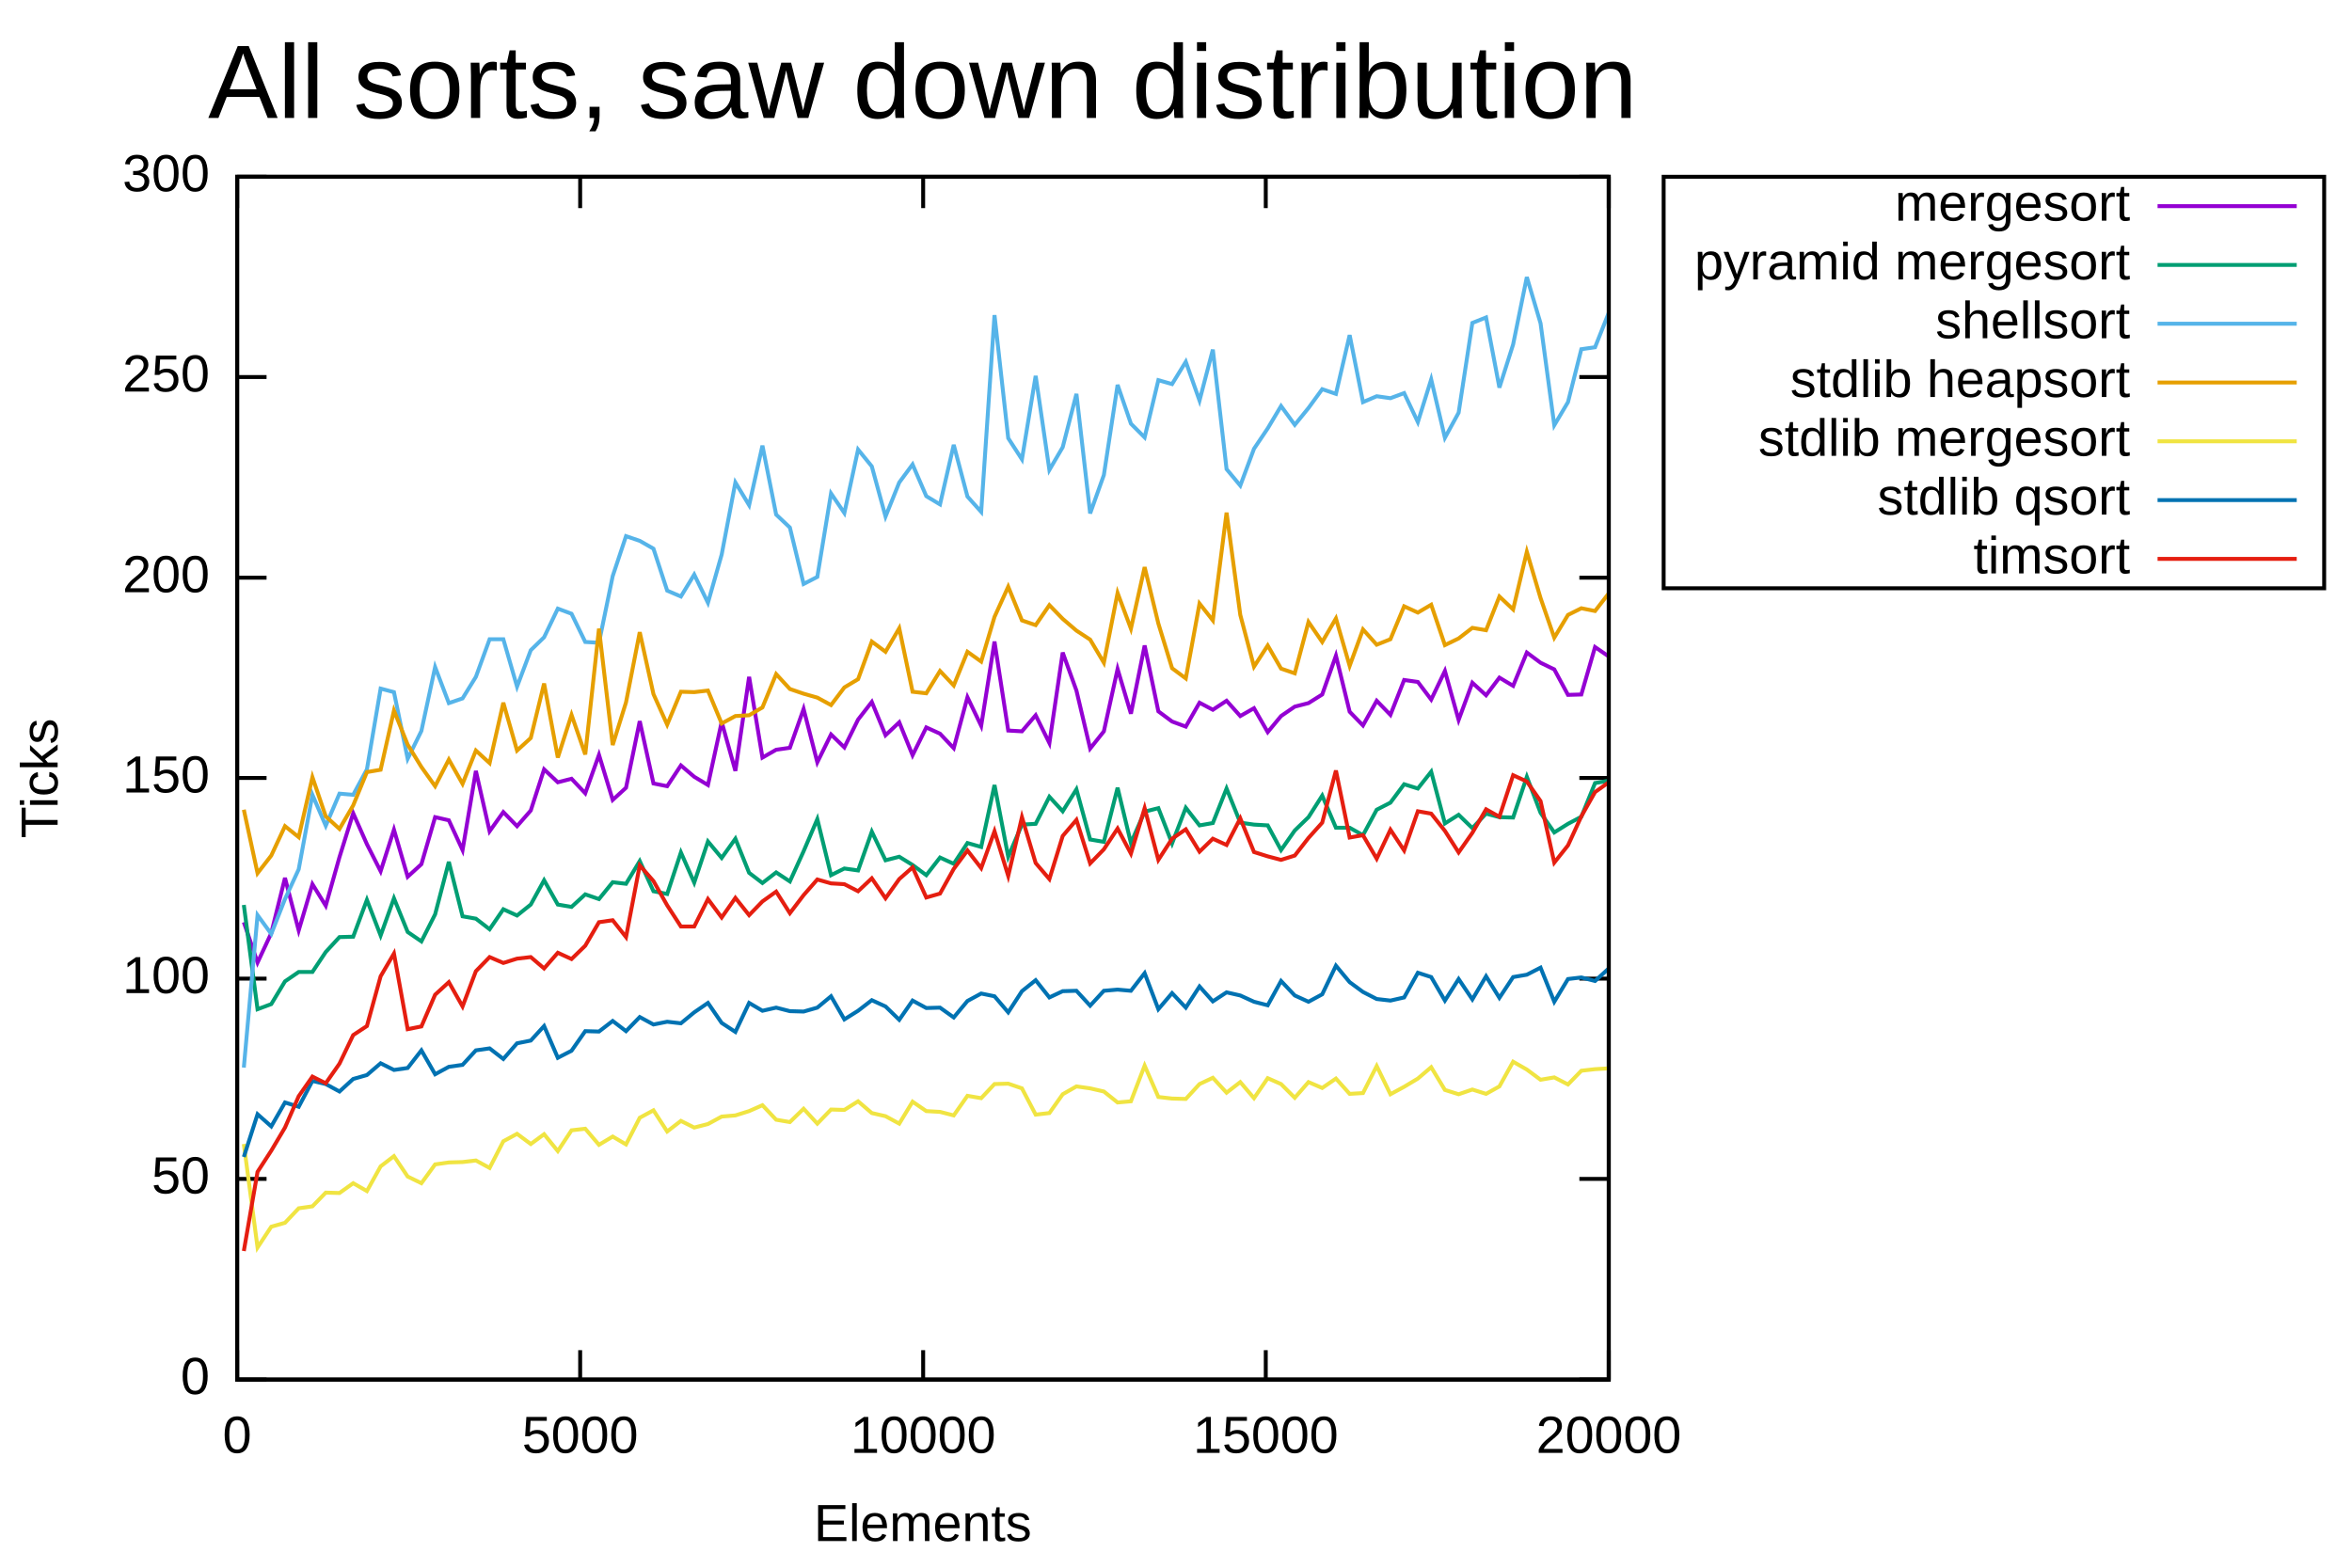
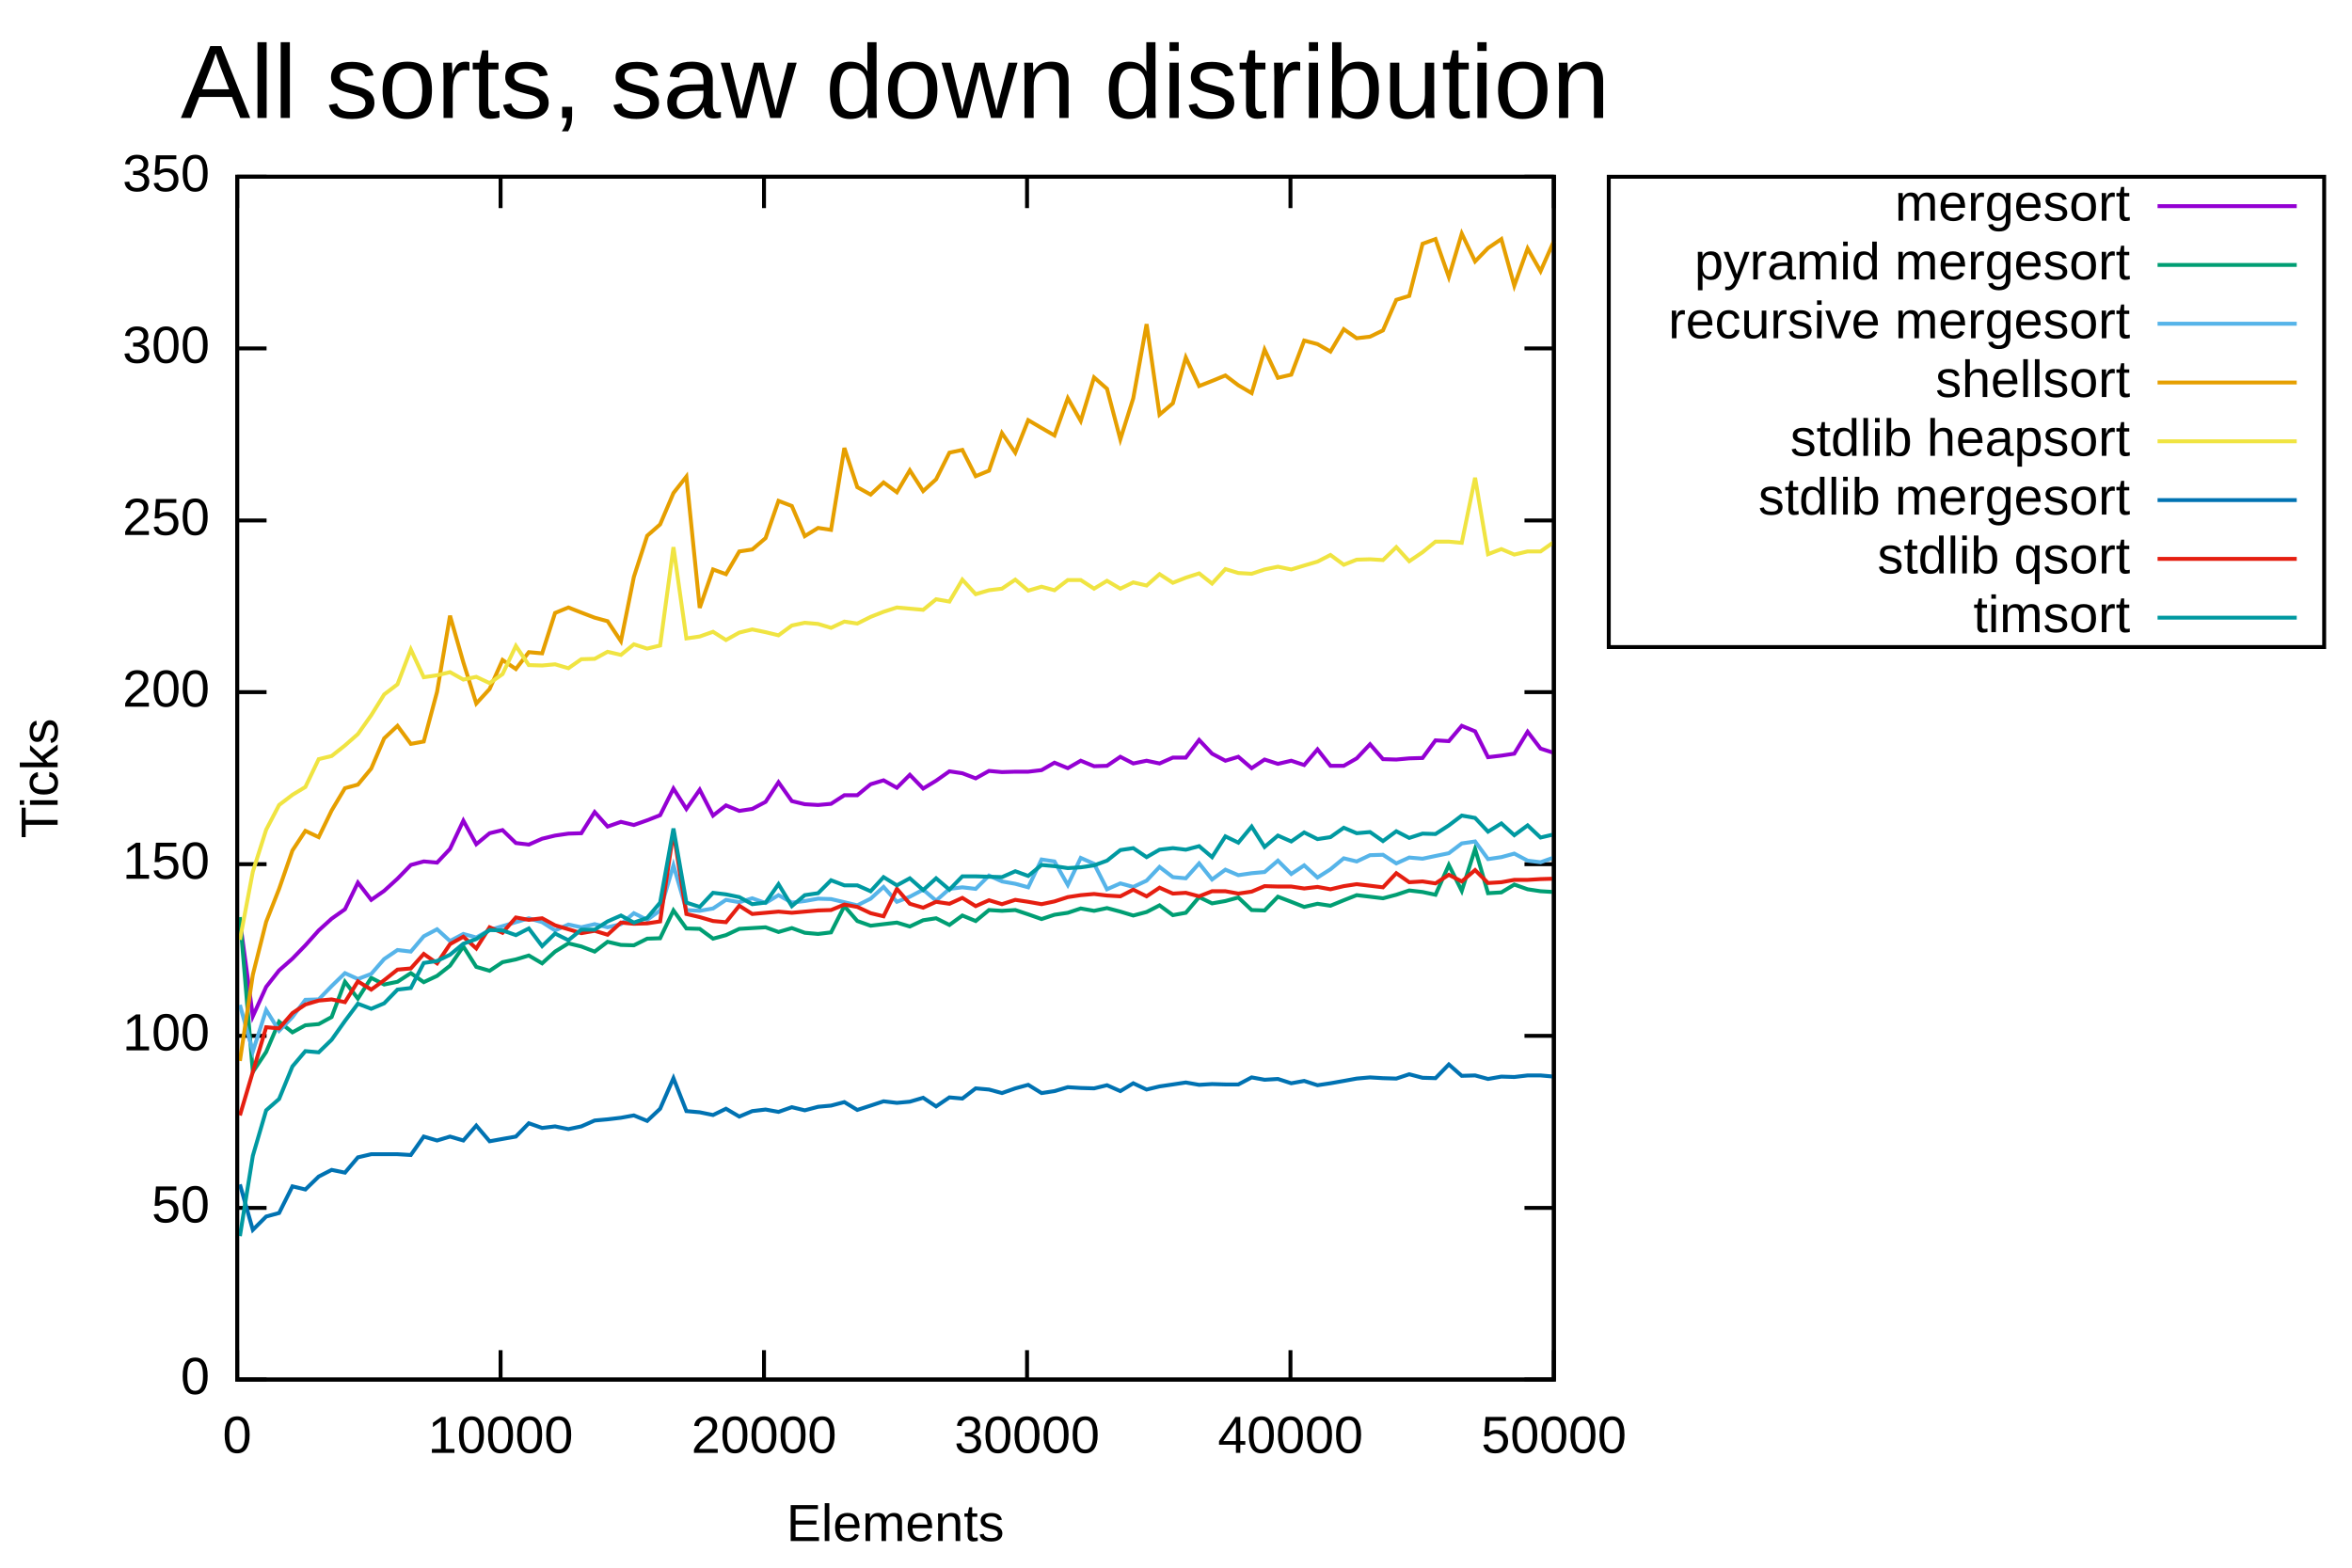
<svg xmlns="http://www.w3.org/2000/svg" xmlns:xlink="http://www.w3.org/1999/xlink" viewBox="0 0 600 400">
  <g id="gnuplot_canvas">
    <rect x="0" y="0" width="600" height="400" fill="none" />
    <defs>
      <circle id="gpDot" r="0.5" stroke-width="0.5" />
      <path id="gpPt0" stroke-width="0.267" stroke="currentColor" d="M-1,0 h2 M0,-1 v2" />
      <path id="gpPt1" stroke-width="0.267" stroke="currentColor" d="M-1,-1 L1,1 M1,-1 L-1,1" />
      <path id="gpPt2" stroke-width="0.267" stroke="currentColor" d="M-1,0 L1,0 M0,-1 L0,1 M-1,-1 L1,1 M-1,1 L1,-1" />
      <rect id="gpPt3" stroke-width="0.267" stroke="currentColor" x="-1" y="-1" width="2" height="2" />
      <rect id="gpPt4" stroke-width="0.267" stroke="currentColor" fill="currentColor" x="-1" y="-1" width="2" height="2" />
      <circle id="gpPt5" stroke-width="0.267" stroke="currentColor" cx="0" cy="0" r="1" />
      <use xlink:href="#gpPt5" id="gpPt6" fill="currentColor" stroke="none" />
      <path id="gpPt7" stroke-width="0.267" stroke="currentColor" d="M0,-1.33 L-1.33,0.67 L1.33,0.67 z" />
      <use xlink:href="#gpPt7" id="gpPt8" fill="currentColor" stroke="none" />
      <use xlink:href="#gpPt7" id="gpPt9" stroke="currentColor" transform="rotate(180)" />
      <use xlink:href="#gpPt9" id="gpPt10" fill="currentColor" stroke="none" />
      <use xlink:href="#gpPt3" id="gpPt11" stroke="currentColor" transform="rotate(45)" />
      <use xlink:href="#gpPt11" id="gpPt12" fill="currentColor" stroke="none" />
    </defs>
    <g style="fill:none; color:white; stroke:currentColor; stroke-width:1.00; stroke-linecap:butt; stroke-linejoin:miter">
</g>
    <g style="fill:none; color:black; stroke:currentColor; stroke-width:1.00; stroke-linecap:butt; stroke-linejoin:miter">
-       <path stroke="black" d="M60.5,352.0 L68.0,352.0 M410.4,352.0 L402.9,352.0  h0.01" />
+       <path stroke="black" d="M60.5,352.0 L68.0,352.0 M396.4,352.0 L388.9,352.0  h0.01" />
      <g transform="translate(53.5,355.7)" style="stroke:none; fill:black; font-family:arial; font-size:10.00pt; text-anchor:end">
        <text>
          <tspan> 0</tspan>
        </text>
      </g>
-       <path stroke="black" d="M60.5,300.8 L68.0,300.8 M410.4,300.8 L402.9,300.8  h0.01" />
-       <g transform="translate(53.5,304.5)" style="stroke:none; fill:black; font-family:arial; font-size:10.00pt; text-anchor:end">
+       <path stroke="black" d="M60.5,308.2 L68.0,308.2 M396.4,308.2 L388.9,308.2  h0.01" />
+       <g transform="translate(53.5,311.9)" style="stroke:none; fill:black; font-family:arial; font-size:10.00pt; text-anchor:end">
        <text>
          <tspan> 50</tspan>
        </text>
      </g>
-       <path stroke="black" d="M60.5,249.7 L68.0,249.7 M410.4,249.7 L402.9,249.7  h0.01" />
-       <g transform="translate(53.5,253.4)" style="stroke:none; fill:black; font-family:arial; font-size:10.00pt; text-anchor:end">
+       <path stroke="black" d="M60.5,264.3 L68.0,264.3 M396.4,264.3 L388.9,264.3  h0.01" />
+       <g transform="translate(53.5,268.0)" style="stroke:none; fill:black; font-family:arial; font-size:10.00pt; text-anchor:end">
        <text>
          <tspan> 100</tspan>
        </text>
      </g>
-       <path stroke="black" d="M60.5,198.5 L68.0,198.5 M410.4,198.5 L402.9,198.5  h0.01" />
-       <g transform="translate(53.5,202.2)" style="stroke:none; fill:black; font-family:arial; font-size:10.00pt; text-anchor:end">
+       <path stroke="black" d="M60.5,220.5 L68.0,220.5 M396.4,220.5 L388.9,220.5  h0.01" />
+       <g transform="translate(53.5,224.2)" style="stroke:none; fill:black; font-family:arial; font-size:10.00pt; text-anchor:end">
        <text>
          <tspan> 150</tspan>
        </text>
      </g>
-       <path stroke="black" d="M60.5,147.4 L68.0,147.4 M410.4,147.4 L402.9,147.4  h0.01" />
-       <g transform="translate(53.5,151.1)" style="stroke:none; fill:black; font-family:arial; font-size:10.00pt; text-anchor:end">
+       <path stroke="black" d="M60.5,176.6 L68.0,176.6 M396.4,176.6 L388.9,176.6  h0.01" />
+       <g transform="translate(53.5,180.3)" style="stroke:none; fill:black; font-family:arial; font-size:10.00pt; text-anchor:end">
        <text>
          <tspan> 200</tspan>
        </text>
      </g>
-       <path stroke="black" d="M60.5,96.2 L68.0,96.2 M410.4,96.2 L402.9,96.2  h0.01" />
-       <g transform="translate(53.5,99.9)" style="stroke:none; fill:black; font-family:arial; font-size:10.00pt; text-anchor:end">
+       <path stroke="black" d="M60.5,132.8 L68.0,132.8 M396.4,132.8 L388.9,132.8  h0.01" />
+       <g transform="translate(53.5,136.5)" style="stroke:none; fill:black; font-family:arial; font-size:10.00pt; text-anchor:end">
        <text>
          <tspan> 250</tspan>
        </text>
      </g>
-       <path stroke="black" d="M60.5,45.1 L68.0,45.1 M410.4,45.1 L402.9,45.1  h0.01" />
+       <path stroke="black" d="M60.5,88.9 L68.0,88.9 M396.4,88.9 L388.9,88.9  h0.01" />
+       <g transform="translate(53.5,92.6)" style="stroke:none; fill:black; font-family:arial; font-size:10.00pt; text-anchor:end">
+         <text>
+           <tspan> 300</tspan>
+         </text>
+       </g>
+       <path stroke="black" d="M60.5,45.1 L68.0,45.1 M396.4,45.1 L388.9,45.1  h0.01" />
      <g transform="translate(53.5,48.8)" style="stroke:none; fill:black; font-family:arial; font-size:10.00pt; text-anchor:end">
        <text>
-           <tspan> 300</tspan>
+           <tspan> 350</tspan>
        </text>
      </g>
      <path stroke="black" d="M60.5,352.0 L60.5,344.5 M60.5,45.1 L60.5,52.6  h0.01" />
      <g transform="translate(60.5,370.7)" style="stroke:none; fill:black; font-family:arial; font-size:10.00pt; text-anchor:middle">
        <text>
          <tspan> 0</tspan>
        </text>
      </g>
-       <path stroke="black" d="M148.0,352.0 L148.0,344.5 M148.0,45.1 L148.0,52.6  h0.01" />
-       <g transform="translate(148.0,370.7)" style="stroke:none; fill:black; font-family:arial; font-size:10.00pt; text-anchor:middle">
-         <text>
-           <tspan> 5000</tspan>
-         </text>
-       </g>
-       <path stroke="black" d="M235.5,352.0 L235.5,344.5 M235.5,45.1 L235.5,52.6  h0.01" />
-       <g transform="translate(235.5,370.7)" style="stroke:none; fill:black; font-family:arial; font-size:10.00pt; text-anchor:middle">
+       <path stroke="black" d="M127.7,352.0 L127.7,344.5 M127.7,45.1 L127.7,52.6  h0.01" />
+       <g transform="translate(127.7,370.7)" style="stroke:none; fill:black; font-family:arial; font-size:10.00pt; text-anchor:middle">
        <text>
          <tspan> 10000</tspan>
        </text>
      </g>
-       <path stroke="black" d="M322.9,352.0 L322.9,344.5 M322.9,45.1 L322.9,52.6  h0.01" />
-       <g transform="translate(322.9,370.7)" style="stroke:none; fill:black; font-family:arial; font-size:10.00pt; text-anchor:middle">
-         <text>
-           <tspan> 15000</tspan>
-         </text>
-       </g>
-       <path stroke="black" d="M410.4,352.0 L410.4,344.5 M410.4,45.1 L410.4,52.6  h0.01" />
-       <g transform="translate(410.4,370.7)" style="stroke:none; fill:black; font-family:arial; font-size:10.00pt; text-anchor:middle">
+       <path stroke="black" d="M194.9,352.0 L194.9,344.5 M194.9,45.1 L194.9,52.6  h0.01" />
+       <g transform="translate(194.9,370.7)" style="stroke:none; fill:black; font-family:arial; font-size:10.00pt; text-anchor:middle">
        <text>
          <tspan> 20000</tspan>
        </text>
      </g>
-       <path stroke="black" d="M60.5,45.1 L60.5,352.0 L410.4,352.0 L410.4,45.1 L60.5,45.1 Z  h0.01" />
+       <path stroke="black" d="M262.0,352.0 L262.0,344.5 M262.0,45.1 L262.0,52.6  h0.01" />
+       <g transform="translate(262.0,370.7)" style="stroke:none; fill:black; font-family:arial; font-size:10.00pt; text-anchor:middle">
+         <text>
+           <tspan> 30000</tspan>
+         </text>
+       </g>
+       <path stroke="black" d="M329.2,352.0 L329.2,344.5 M329.2,45.1 L329.2,52.6  h0.01" />
+       <g transform="translate(329.2,370.7)" style="stroke:none; fill:black; font-family:arial; font-size:10.00pt; text-anchor:middle">
+         <text>
+           <tspan> 40000</tspan>
+         </text>
+       </g>
+       <path stroke="black" d="M396.4,352.0 L396.4,344.5 M396.4,45.1 L396.4,52.6  h0.01" />
+       <g transform="translate(396.4,370.7)" style="stroke:none; fill:black; font-family:arial; font-size:10.00pt; text-anchor:middle">
+         <text>
+           <tspan> 50000</tspan>
+         </text>
+       </g>
+       <path stroke="black" d="M60.5,45.1 L60.5,352.0 L396.4,352.0 L396.4,45.1 L60.5,45.1 Z  h0.01" />
      <g transform="translate(14.7,198.6) rotate(270)" style="stroke:none; fill:black; font-family:arial; font-size:10.00pt; text-anchor:middle">
        <text>
          <tspan>Ticks</tspan>
        </text>
      </g>
-       <g transform="translate(235.4,393.2)" style="stroke:none; fill:black; font-family:arial; font-size:10.00pt; text-anchor:middle">
+       <g transform="translate(228.4,393.2)" style="stroke:none; fill:black; font-family:arial; font-size:10.00pt; text-anchor:middle">
        <text>
          <tspan>Elements</tspan>
        </text>
      </g>
-       <g transform="translate(235.4,30.1)" style="stroke:none; fill:black; font-family:arial; font-size:20.00pt; text-anchor:middle">
+       <g transform="translate(228.4,30.1)" style="stroke:none; fill:black; font-family:arial; font-size:20.00pt; text-anchor:middle">
        <text>
          <tspan>All sorts, saw down distribution</tspan>
        </text>
      </g>
-       <path stroke="black" d="M424.4,150.1 L424.4,45.1 L592.9,45.1 L592.9,150.1 L424.4,150.1 Z  h0.01" />
+       <path stroke="black" d="M410.4,165.1 L410.4,45.1 L592.9,45.1 L592.9,165.1 L410.4,165.1 Z  h0.01" />
    </g>
    <g id="simple_1_plot_1">
      <g style="fill:none; color:red; stroke:currentColor; stroke-width:1.00; stroke-linecap:butt; stroke-linejoin:miter">
        <g transform="translate(543.4,56.3)" style="stroke:none; fill:black; font-family:arial; font-size:10.00pt; text-anchor:end">
          <text>
            <tspan>mergesort</tspan>
          </text>
        </g>
-         <path stroke="rgb(148,   0, 211)" d="M550.4,52.6 L585.9,52.6 M62.2,235.3 L65.7,245.6 L69.2,238.1 L72.7,224.0 L76.2,237.4 L79.7,225.6    L83.1,231.1 L86.6,218.7 L90.1,207.5 L93.6,215.4 L97.1,222.3 L100.5,211.7 L104.0,223.7 L107.5,220.5    L111.0,208.5 L114.5,209.3 L118.0,216.9 L121.4,196.7 L124.9,212.1 L128.4,207.2 L131.9,210.8 L135.4,206.8    L138.8,196.3 L142.3,199.6 L145.8,198.7 L149.3,202.4 L152.8,192.6 L156.3,204.1 L159.7,201.0 L163.2,184.0    L166.7,199.9 L170.2,200.6 L173.7,195.3 L177.1,198.2 L180.6,200.3 L184.1,184.2 L187.6,196.7 L191.1,172.7    L194.5,193.3 L198.0,191.3 L201.5,190.8 L205.0,180.9 L208.5,194.5 L212.0,187.4 L215.4,190.7 L218.9,183.6    L222.4,179.1 L225.9,187.6 L229.4,184.3 L232.8,192.7 L236.3,185.6 L239.8,187.2 L243.3,190.9 L246.8,177.9    L250.3,185.2 L253.7,163.7 L257.2,186.4 L260.7,186.6 L264.2,182.5 L267.7,189.6 L271.1,166.5 L274.6,176.2    L278.1,191.0 L281.6,186.6 L285.1,170.7 L288.5,182.1 L292.0,164.7 L295.5,181.5 L299.0,184.1 L302.5,185.4    L306.0,179.3 L309.4,181.1 L312.9,178.8 L316.4,182.7 L319.9,180.7 L323.4,186.8 L326.8,182.7 L330.3,180.3    L333.8,179.4 L337.3,177.2 L340.8,167.3 L344.3,181.6 L347.7,185.1 L351.2,178.8 L354.7,182.4 L358.2,173.5    L361.7,174.0 L365.1,178.5 L368.6,171.2 L372.1,183.7 L375.6,174.2 L379.1,177.4 L382.5,172.9 L386.0,175.0    L389.5,166.5 L393.0,169.1 L396.5,170.8 L400.0,177.3 L403.4,177.2 L406.9,165.1 L410.4,167.5  h0.01" />
+         <path stroke="rgb(148,   0, 211)" d="M550.4,52.6 L585.9,52.6 M61.2,234.9 L64.5,259.3 L67.9,251.8 L71.2,247.6 L74.6,244.6 L77.9,241.2    L81.3,237.4 L84.6,234.4 L88.0,232.0 L91.3,225.2 L94.7,229.6 L98.0,227.3 L101.4,224.2 L104.8,220.7    L108.1,219.8 L111.5,220.1 L114.8,216.6 L118.2,209.4 L121.5,215.4 L124.9,212.6 L128.2,211.8 L131.6,215.1    L134.9,215.5 L138.3,214.0 L141.6,213.2 L145.0,212.7 L148.3,212.6 L151.7,207.2 L155.0,210.9 L158.4,209.7    L161.7,210.5 L165.1,209.3 L168.4,208.0 L171.8,201.2 L175.1,206.4 L178.5,201.5 L181.9,208.1 L185.2,205.5    L188.6,206.9 L191.9,206.4 L195.3,204.6 L198.6,199.6 L202.0,204.4 L205.3,205.2 L208.7,205.4 L212.0,205.1    L215.4,202.9 L218.7,202.9 L222.1,200.1 L225.4,199.1 L228.8,201.0 L232.1,197.7 L235.5,201.2 L238.8,199.2    L242.2,196.8 L245.5,197.3 L248.9,198.6 L252.3,196.7 L255.6,197.0 L259.0,196.9 L262.3,196.9 L265.7,196.5    L269.0,194.6 L272.4,196.0 L275.7,194.1 L279.1,195.5 L282.4,195.4 L285.8,193.1 L289.1,194.8 L292.5,194.1    L295.8,194.8 L299.2,193.3 L302.5,193.3 L305.9,188.8 L309.2,192.3 L312.6,194.1 L315.9,193.1 L319.3,196.0    L322.6,193.8 L326.0,194.9 L329.4,194.1 L332.7,195.2 L336.1,191.2 L339.4,195.4 L342.8,195.4 L346.1,193.5    L349.5,189.9 L352.8,193.7 L356.2,193.8 L359.5,193.5 L362.9,193.4 L366.2,188.9 L369.6,189.1 L372.9,185.2    L376.3,186.6 L379.6,193.2 L383.0,192.8 L386.3,192.3 L389.7,186.7 L393.0,191.0 L396.4,192.1  h0.01" />
      </g>
    </g>
    <g id="simple_1_plot_2">
      <g style="fill:none; color:green; stroke:currentColor; stroke-width:1.00; stroke-linecap:butt; stroke-linejoin:miter">
        <g transform="translate(543.4,71.3)" style="stroke:none; fill:black; font-family:arial; font-size:10.00pt; text-anchor:end">
          <text>
            <tspan>pyramid mergesort</tspan>
          </text>
        </g>
-         <path stroke="rgb(  0, 158, 115)" d="M550.4,67.6 L585.9,67.6 M62.2,230.9 L65.7,257.5 L69.2,256.2 L72.7,250.4 L76.2,248.0 L79.7,248.0    L83.1,242.9 L86.6,239.1 L90.1,239.0 L93.6,229.6 L97.1,238.7 L100.5,229.2 L104.0,237.8 L107.5,240.2    L111.0,233.3 L114.5,219.9 L118.0,233.8 L121.4,234.4 L124.9,237.1 L128.4,232.0 L131.9,233.6 L135.4,230.8    L138.8,224.6 L142.3,230.8 L145.8,231.4 L149.3,228.2 L152.8,229.4 L156.3,225.1 L159.7,225.5 L163.2,219.7    L166.7,227.4 L170.2,228.1 L173.7,217.5 L177.1,225.2 L180.6,214.7 L184.1,218.9 L187.6,214.0 L191.1,222.7    L194.5,225.3 L198.0,222.6 L201.5,224.9 L205.0,217.2 L208.5,209.0 L212.0,223.3 L215.4,221.6 L218.9,222.1    L222.4,212.2 L225.9,219.5 L229.4,218.6 L232.8,220.7 L236.3,223.3 L239.8,218.8 L243.3,220.4 L246.8,215.1    L250.3,216.1 L253.7,200.3 L257.2,218.6 L260.7,210.4 L264.2,210.2 L267.7,203.3 L271.1,207.0 L274.6,201.4    L278.1,214.2 L281.6,214.8 L285.1,201.0 L288.5,215.1 L292.0,207.1 L295.5,206.2 L299.0,215.2 L302.5,206.1    L306.0,210.6 L309.4,210.0 L312.9,201.2 L316.4,209.9 L319.9,210.4 L323.4,210.6 L326.8,216.9 L330.3,211.9    L333.8,208.5 L337.3,203.0 L340.8,211.2 L344.3,211.2 L347.7,213.1 L351.2,206.6 L354.7,204.8 L358.2,200.1    L361.7,201.2 L365.1,196.9 L368.6,210.1 L372.1,207.9 L375.6,211.3 L379.1,207.6 L382.5,208.5 L386.0,208.6    L389.5,198.2 L393.0,207.4 L396.5,212.4 L400.0,210.2 L403.4,208.4 L406.9,199.8 L410.4,199.2  h0.01" />
+         <path stroke="rgb(  0, 158, 115)" d="M550.4,67.6 L585.9,67.6 M61.2,234.0 L64.5,273.5 L67.9,268.4 L71.2,260.7 L74.6,263.4 L77.9,261.6    L81.3,261.3 L84.6,259.5 L88.0,250.5 L91.3,254.8 L94.7,249.5 L98.0,251.2 L101.4,250.5 L104.8,248.3    L108.1,250.6 L111.5,249.0 L114.8,246.4 L118.2,241.5 L121.5,246.7 L124.9,247.7 L128.2,245.5 L131.6,244.8    L134.9,243.8 L138.3,245.8 L141.6,242.8 L145.0,240.7 L148.3,241.5 L151.7,242.8 L155.0,240.3 L158.4,241.1    L161.7,241.2 L165.1,239.5 L168.4,239.4 L171.8,232.3 L175.1,236.9 L178.5,237.0 L181.9,239.5 L185.2,238.6    L188.6,237.0 L191.9,236.8 L195.3,236.6 L198.6,237.8 L202.0,236.8 L205.3,238.0 L208.7,238.3 L212.0,237.9    L215.4,231.2 L218.7,235.0 L222.1,236.2 L225.4,235.8 L228.8,235.4 L232.1,236.4 L235.5,234.8 L238.8,234.3    L242.2,236.0 L245.5,233.6 L248.9,235.0 L252.3,232.2 L255.6,232.4 L259.0,232.2 L262.3,233.3 L265.7,234.5    L269.0,233.4 L272.4,232.9 L275.7,231.8 L279.1,232.4 L282.4,231.7 L285.8,232.6 L289.1,233.6 L292.5,232.7    L295.8,231.0 L299.2,233.5 L302.5,232.9 L305.9,228.9 L309.2,230.5 L312.6,229.9 L315.9,229.0 L319.3,232.2    L322.6,232.3 L326.0,228.8 L329.4,230.1 L332.7,231.4 L336.1,230.6 L339.4,231.1 L342.8,229.7 L346.1,228.4    L349.5,228.8 L352.8,229.2 L356.2,228.3 L359.5,227.2 L362.9,227.6 L366.2,228.3 L369.6,220.7 L372.9,227.3    L376.3,216.6 L379.6,227.9 L383.0,227.7 L386.3,225.7 L389.7,226.9 L393.0,227.4 L396.4,227.6  h0.01" />
      </g>
    </g>
    <g id="simple_1_plot_3">
      <g style="fill:none; color:blue; stroke:currentColor; stroke-width:1.00; stroke-linecap:butt; stroke-linejoin:miter">
        <g transform="translate(543.4,86.3)" style="stroke:none; fill:black; font-family:arial; font-size:10.00pt; text-anchor:end">
          <text>
-             <tspan>shellsort</tspan>
-           </text>
-         </g>
-         <path stroke="rgb( 86, 180, 233)" d="M550.4,82.6 L585.9,82.6 M62.2,272.4 L65.7,233.5 L69.2,238.3 L72.7,229.4 L76.2,221.8 L79.7,202.8    L83.1,210.7 L86.6,202.5 L90.1,202.8 L93.6,196.3 L97.1,175.7 L100.5,176.6 L104.0,193.6 L107.5,186.5    L111.0,170.2 L114.5,179.4 L118.0,178.2 L121.4,172.7 L124.9,163.1 L128.4,163.1 L131.9,175.2 L135.4,165.9    L138.8,162.6 L142.3,155.3 L145.8,156.6 L149.3,163.8 L152.8,164.0 L156.3,147.0 L159.7,136.8 L163.2,138.0    L166.7,140.0 L170.2,150.7 L173.7,152.2 L177.1,146.6 L180.6,153.8 L184.1,141.5 L187.6,123.1 L191.1,128.9    L194.5,113.7 L198.0,131.3 L201.5,134.6 L205.0,149.0 L208.5,147.2 L212.0,125.9 L215.4,130.9 L218.9,114.7    L222.4,119.0 L225.9,131.8 L229.4,123.1 L232.8,118.5 L236.3,126.6 L239.8,128.7 L243.3,113.5 L246.8,126.7    L250.3,130.6 L253.7,80.4 L257.2,111.8 L260.7,117.2 L264.2,95.9 L267.7,119.9 L271.1,114.1 L274.6,100.5    L278.1,131.0 L281.6,121.2 L285.1,98.2 L288.5,108.1 L292.0,111.6 L295.5,97.0 L299.0,98.0 L302.5,92.3    L306.0,102.2 L309.4,89.2 L312.9,119.7 L316.4,123.9 L319.9,114.5 L323.4,109.3 L326.8,103.6 L330.3,108.4    L333.8,104.1 L337.3,99.3 L340.8,100.5 L344.3,85.5 L347.7,102.6 L351.2,101.1 L354.7,101.6 L358.2,100.3    L361.7,107.7 L365.1,96.8 L368.6,111.7 L372.1,105.3 L375.6,82.4 L379.1,81.0 L382.5,98.9 L386.0,87.9    L389.5,70.7 L393.0,82.5 L396.5,108.5 L400.0,102.6 L403.4,89.1 L406.9,88.6 L410.4,79.8  h0.01" />
+             <tspan>recursive mergesort</tspan>
+           </text>
+         </g>
+         <path stroke="rgb( 86, 180, 233)" d="M550.4,82.6 L585.9,82.6 M61.2,256.4 L64.5,268.3 L67.9,257.7 L71.2,263.0 L74.6,259.5 L77.9,255.1    L81.3,255.0 L84.6,251.6 L88.0,248.3 L91.3,249.8 L94.7,248.5 L98.0,244.7 L101.4,242.4 L104.8,242.8    L108.1,238.9 L111.5,237.1 L114.8,240.1 L118.2,238.3 L121.5,239.2 L124.9,237.3 L128.2,236.3 L131.6,235.3    L134.9,234.3 L138.3,235.3 L141.6,237.4 L145.0,235.9 L148.3,236.6 L151.7,235.8 L155.0,236.6 L158.4,235.8    L161.7,233.0 L165.1,234.7 L168.4,232.3 L171.8,220.8 L175.1,232.2 L178.5,232.4 L181.9,231.8 L185.2,229.6    L188.6,230.2 L191.9,229.2 L195.3,230.4 L198.6,228.4 L202.0,230.3 L205.3,229.9 L208.7,229.3 L212.0,229.4    L215.4,230.2 L218.7,231.0 L222.1,229.3 L225.4,226.3 L228.8,230.1 L232.1,228.8 L235.5,227.0 L238.8,229.8    L242.2,226.8 L245.5,226.4 L248.9,226.8 L252.3,223.4 L255.6,224.9 L259.0,225.5 L262.3,226.4 L265.7,219.3    L269.0,219.8 L272.4,225.8 L275.7,218.9 L279.1,220.4 L282.4,226.9 L285.8,225.4 L289.1,226.3 L292.5,224.7    L295.8,221.2 L299.2,223.8 L302.5,224.1 L305.9,220.3 L309.2,224.4 L312.6,221.9 L315.9,223.3 L319.3,222.8    L322.6,222.5 L326.0,219.6 L329.4,223.0 L332.7,220.8 L336.1,223.9 L339.4,221.8 L342.8,219.0 L346.1,219.8    L349.5,218.2 L352.8,218.1 L356.2,220.3 L359.5,218.8 L362.9,219.1 L366.2,218.4 L369.6,217.7 L372.9,215.2    L376.3,214.7 L379.6,219.2 L383.0,218.7 L386.3,217.8 L389.7,219.6 L393.0,220.0 L396.4,218.8  h0.01" />
      </g>
    </g>
    <g id="simple_1_plot_4">
      <g style="fill:none; color:cyan; stroke:currentColor; stroke-width:1.00; stroke-linecap:butt; stroke-linejoin:miter">
        <g transform="translate(543.4,101.3)" style="stroke:none; fill:black; font-family:arial; font-size:10.00pt; text-anchor:end">
          <text>
-             <tspan>stdlib heapsort</tspan>
-           </text>
-         </g>
-         <path stroke="rgb(230, 159,   0)" d="M550.4,97.6 L585.9,97.6 M62.2,206.6 L65.7,222.8 L69.2,218.3 L72.7,210.8 L76.2,213.6 L79.7,198.3    L83.1,208.3 L86.6,211.5 L90.1,205.5 L93.6,197.0 L97.1,196.4 L100.5,181.3 L104.0,190.0 L107.5,195.7    L111.0,200.6 L114.5,193.8 L118.0,200.0 L121.4,191.5 L124.9,194.7 L128.4,179.3 L131.9,191.5 L135.4,188.3    L138.8,174.4 L142.3,193.3 L145.8,182.4 L149.3,192.5 L152.8,160.4 L156.3,190.1 L159.7,179.2 L163.2,161.3    L166.7,177.1 L170.2,184.9 L173.7,176.5 L177.1,176.6 L180.6,176.2 L184.1,184.6 L187.6,182.7 L191.1,182.5    L194.5,180.5 L198.0,172.0 L201.5,175.8 L205.0,177.0 L208.5,178.0 L212.0,179.9 L215.4,175.4 L218.9,173.3    L222.4,163.7 L225.9,166.3 L229.4,160.3 L232.8,176.5 L236.3,176.9 L239.8,171.2 L243.3,174.9 L246.8,166.3    L250.3,168.8 L253.7,157.4 L257.2,149.7 L260.7,158.3 L264.2,159.5 L267.7,154.4 L271.1,157.9 L274.6,160.9    L278.1,163.2 L281.6,169.1 L285.1,151.3 L288.5,160.4 L292.0,144.7 L295.5,159.1 L299.0,170.5 L302.5,173.1    L306.0,154.0 L309.4,158.3 L312.9,130.8 L316.4,156.9 L319.9,170.1 L323.4,164.7 L326.8,170.6 L330.3,171.8    L333.8,158.7 L337.3,163.8 L340.8,157.8 L344.3,169.9 L347.7,160.6 L351.2,164.5 L354.7,163.1 L358.2,154.7    L361.7,156.3 L365.1,154.3 L368.6,164.6 L372.1,162.9 L375.6,160.2 L379.1,160.8 L382.5,152.2 L386.0,155.5    L389.5,140.8 L393.0,152.6 L396.5,162.7 L400.0,156.9 L403.4,155.2 L406.9,155.9 L410.4,151.4  h0.01" />
+             <tspan>shellsort</tspan>
+           </text>
+         </g>
+         <path stroke="rgb(230, 159,   0)" d="M550.4,97.6 L585.9,97.6 M61.2,270.7 L64.5,248.7 L67.9,235.2 L71.2,226.8 L74.6,217.0 L77.9,212.0    L81.3,213.6 L84.6,206.8 L88.0,201.1 L91.3,200.2 L94.7,196.1 L98.0,188.4 L101.4,185.2 L104.8,189.8    L108.1,189.2 L111.5,176.5 L114.8,157.1 L118.2,169.0 L121.5,179.5 L124.9,175.8 L128.2,168.4 L131.6,170.7    L134.9,166.4 L138.3,166.7 L141.6,156.4 L145.0,155.0 L148.3,156.3 L151.7,157.6 L155.0,158.5 L158.4,163.6    L161.7,147.2 L165.1,136.7 L168.4,133.8 L171.8,125.8 L175.1,121.6 L178.5,155.1 L181.9,145.3 L185.2,146.5    L188.6,140.7 L191.9,140.2 L195.3,137.3 L198.6,127.8 L202.0,129.1 L205.3,136.8 L208.7,134.7 L212.0,135.2    L215.4,114.3 L218.7,124.3 L222.1,126.2 L225.4,123.1 L228.8,125.6 L232.1,120.0 L235.5,125.3 L238.8,122.3    L242.2,115.5 L245.5,114.8 L248.9,121.5 L252.3,120.1 L255.6,110.5 L259.0,115.5 L262.3,107.2 L265.7,109.2    L269.0,111.1 L272.4,101.6 L275.7,107.4 L279.1,96.3 L282.4,99.2 L285.8,112.1 L289.1,101.6 L292.5,82.7    L295.8,105.8 L299.2,102.9 L302.5,91.2 L305.9,98.5 L309.2,97.2 L312.6,95.8 L315.9,98.3 L319.3,100.3    L322.6,89.2 L326.0,96.4 L329.4,95.6 L332.7,86.9 L336.1,87.8 L339.4,89.7 L342.8,84.0 L346.1,86.3    L349.5,85.9 L352.8,84.3 L356.2,76.5 L359.5,75.5 L362.9,62.2 L366.2,61.0 L369.6,70.7 L372.9,59.6    L376.3,66.7 L379.6,63.3 L383.0,61.0 L386.3,72.9 L389.7,63.4 L393.0,69.2 L396.4,61.5  h0.01" />
      </g>
    </g>
    <g id="simple_1_plot_5">
      <g style="fill:none; color:#157545; stroke:currentColor; stroke-width:1.00; stroke-linecap:butt; stroke-linejoin:miter">
        <g transform="translate(543.4,116.3)" style="stroke:none; fill:black; font-family:arial; font-size:10.00pt; text-anchor:end">
          <text>
-             <tspan>stdlib mergesort</tspan>
-           </text>
-         </g>
-         <path stroke="rgb(240, 228,  66)" d="M550.4,112.6 L585.9,112.6 M62.2,291.9 L65.7,318.3 L69.2,313.0 L72.7,312.0 L76.2,308.3 L79.7,307.8    L83.1,304.3 L86.6,304.4 L90.1,301.9 L93.6,303.9 L97.1,297.6 L100.5,295.0 L104.0,300.2 L107.5,301.9    L111.0,297.1 L114.5,296.6 L118.0,296.5 L121.4,296.1 L124.9,298.0 L128.4,291.2 L131.9,289.3 L135.4,291.9    L138.8,289.4 L142.3,293.7 L145.8,288.4 L149.3,288.0 L152.8,292.1 L156.3,290.0 L159.7,292.0 L163.2,285.2    L166.7,283.3 L170.2,288.7 L173.7,286.0 L177.1,287.7 L180.6,286.8 L184.1,284.9 L187.6,284.6 L191.1,283.5    L194.5,282.0 L198.0,285.7 L201.5,286.3 L205.0,282.9 L208.5,286.7 L212.0,283.1 L215.4,283.2 L218.9,281.0    L222.4,284.0 L225.9,284.8 L229.4,286.7 L232.8,281.1 L236.3,283.5 L239.8,283.7 L243.3,284.6 L246.8,279.6    L250.3,280.2 L253.7,276.6 L257.2,276.5 L260.7,277.7 L264.2,284.4 L267.7,284.0 L271.1,279.2 L274.6,277.2    L278.1,277.7 L281.6,278.5 L285.1,281.3 L288.5,281.0 L292.0,271.9 L295.5,279.9 L299.0,280.3 L302.5,280.4    L306.0,276.6 L309.4,275.0 L312.9,278.8 L316.4,276.1 L319.9,280.2 L323.4,275.1 L326.8,276.6 L330.3,280.1    L333.8,276.1 L337.3,277.6 L340.8,275.2 L344.3,279.1 L347.7,278.9 L351.2,272.0 L354.7,279.2 L358.2,277.3    L361.7,275.2 L365.1,272.3 L368.6,278.1 L372.1,279.2 L375.6,278.0 L379.1,279.1 L382.5,277.2 L386.0,270.9    L389.5,272.9 L393.0,275.5 L396.5,274.9 L400.0,276.7 L403.4,273.2 L406.9,272.8 L410.4,272.6  h0.01" />
+             <tspan>stdlib heapsort</tspan>
+           </text>
+         </g>
+         <path stroke="rgb(240, 228,  66)" d="M550.4,112.6 L585.9,112.6 M61.2,239.8 L64.5,222.4 L67.9,211.7 L71.2,205.4 L74.6,202.8 L77.9,200.8    L81.3,193.7 L84.6,192.9 L88.0,190.2 L91.3,187.3 L94.7,182.5 L98.0,177.2 L101.4,174.6 L104.8,165.7    L108.1,172.8 L111.5,172.3 L114.8,171.5 L118.2,173.4 L121.5,172.7 L124.9,174.3 L128.2,172.0 L131.6,164.8    L134.9,169.7 L138.3,169.8 L141.6,169.5 L145.0,170.5 L148.3,168.2 L151.7,168.1 L155.0,166.3 L158.4,167.1    L161.7,164.4 L165.1,165.5 L168.4,164.7 L171.8,139.6 L175.1,162.9 L178.5,162.4 L181.9,161.2 L185.2,163.3    L188.6,161.4 L191.9,160.6 L195.3,161.3 L198.6,162.1 L202.0,159.6 L205.3,158.9 L208.7,159.2 L212.0,160.2    L215.4,158.6 L218.7,159.1 L222.1,157.4 L225.4,156.1 L228.8,155.0 L232.1,155.3 L235.5,155.6 L238.8,152.9    L242.2,153.5 L245.5,147.9 L248.9,151.6 L252.3,150.6 L255.6,150.2 L259.0,147.9 L262.3,150.7 L265.7,149.7    L269.0,150.6 L272.4,148.0 L275.7,148.0 L279.1,150.2 L282.4,148.2 L285.8,150.2 L289.1,148.6 L292.5,149.4    L295.8,146.5 L299.2,148.7 L302.5,147.4 L305.9,146.3 L309.2,148.9 L312.6,145.2 L315.9,146.2 L319.3,146.4    L322.6,145.3 L326.0,144.6 L329.4,145.3 L332.7,144.3 L336.1,143.3 L339.4,141.6 L342.8,144.1 L346.1,142.8    L349.5,142.7 L352.8,142.9 L356.2,139.6 L359.5,143.2 L362.9,140.9 L366.2,138.2 L369.6,138.2 L372.9,138.5    L376.3,121.9 L379.6,141.4 L383.0,140.1 L386.3,141.5 L389.7,140.7 L393.0,140.7 L396.4,138.3  h0.01" />
      </g>
    </g>
    <g id="simple_1_plot_6">
      <g style="fill:none; color:#000094; stroke:currentColor; stroke-width:1.00; stroke-linecap:butt; stroke-linejoin:miter">
        <g transform="translate(543.4,131.3)" style="stroke:none; fill:black; font-family:arial; font-size:10.00pt; text-anchor:end">
          <text>
-             <tspan>stdlib qsort</tspan>
-           </text>
-         </g>
-         <path stroke="rgb(  0, 114, 178)" d="M550.4,127.6 L585.9,127.6 M62.2,295.2 L65.7,284.3 L69.2,287.4 L72.7,281.3 L76.2,282.4 L79.7,275.8    L83.1,276.6 L86.6,278.5 L90.1,275.3 L93.6,274.3 L97.1,271.3 L100.5,273.0 L104.0,272.5 L107.5,268.0    L111.0,274.1 L114.5,272.2 L118.0,271.7 L121.4,268.0 L124.9,267.5 L128.4,270.2 L131.9,266.2 L135.4,265.5    L138.8,261.8 L142.3,269.9 L145.8,268.1 L149.3,263.1 L152.8,263.2 L156.3,260.5 L159.7,263.1 L163.2,259.5    L166.7,261.4 L170.2,260.7 L173.7,261.1 L177.1,258.3 L180.6,255.9 L184.1,261.0 L187.6,263.3 L191.1,255.9    L194.5,257.9 L198.0,257.1 L201.5,258.0 L205.0,258.1 L208.5,257.1 L212.0,254.2 L215.4,260.1 L218.9,257.9    L222.4,255.2 L225.9,256.8 L229.4,260.2 L232.8,255.3 L236.3,257.2 L239.8,257.1 L243.3,259.6 L246.8,255.4    L250.3,253.5 L253.7,254.2 L257.2,258.3 L260.7,252.9 L264.2,250.1 L267.7,254.5 L271.1,252.9 L274.6,252.8    L278.1,256.6 L281.6,252.8 L285.1,252.5 L288.5,252.8 L292.0,248.3 L295.5,257.5 L299.0,253.4 L302.5,257.1    L306.0,251.7 L309.4,255.5 L312.9,253.2 L316.4,254.0 L319.9,255.6 L323.4,256.5 L326.8,250.3 L330.3,254.0    L333.8,255.6 L337.3,253.7 L340.8,246.4 L344.3,250.6 L347.7,253.1 L351.2,254.9 L354.7,255.3 L358.2,254.5    L361.7,248.2 L365.1,249.3 L368.6,255.3 L372.1,249.8 L375.6,255.0 L379.1,249.1 L382.5,254.6 L386.0,249.3    L389.5,248.7 L393.0,246.9 L396.5,255.6 L400.0,249.8 L403.4,249.4 L406.9,250.3 L410.4,247.1  h0.01" />
+             <tspan>stdlib mergesort</tspan>
+           </text>
+         </g>
+         <path stroke="rgb(  0, 114, 178)" d="M550.4,127.6 L585.9,127.6 M61.2,302.2 L64.5,313.8 L67.9,310.4 L71.2,309.5 L74.6,302.7 L77.9,303.5    L81.3,300.2 L84.6,298.5 L88.0,299.2 L91.3,295.3 L94.7,294.5 L98.0,294.5 L101.4,294.5 L104.8,294.7    L108.1,290.0 L111.5,291.0 L114.8,290.0 L118.2,291.0 L121.5,287.2 L124.9,291.2 L128.2,290.6 L131.6,290.0    L134.9,286.6 L138.3,287.8 L141.6,287.4 L145.0,288.1 L148.3,287.4 L151.7,285.9 L155.0,285.6 L158.4,285.2    L161.7,284.6 L165.1,286.0 L168.4,282.9 L171.8,275.1 L175.1,283.5 L178.5,283.8 L181.9,284.5 L185.2,282.9    L188.6,284.9 L191.9,283.5 L195.3,283.1 L198.6,283.7 L202.0,282.5 L205.3,283.3 L208.7,282.4 L212.0,282.1    L215.4,281.2 L218.7,283.2 L222.1,282.1 L225.4,281.0 L228.8,281.4 L232.1,281.1 L235.5,280.1 L238.8,282.3    L242.2,280.0 L245.5,280.3 L248.9,277.7 L252.3,278.0 L255.6,278.9 L259.0,277.7 L262.3,276.8 L265.7,278.9    L269.0,278.4 L272.4,277.4 L275.7,277.6 L279.1,277.7 L282.4,276.9 L285.8,278.4 L289.1,276.4 L292.5,278.0    L295.8,277.2 L299.2,276.7 L302.5,276.2 L305.9,276.8 L309.2,276.6 L312.6,276.7 L315.9,276.7 L319.3,274.9    L322.6,275.5 L326.0,275.3 L329.4,276.4 L332.7,275.8 L336.1,276.9 L339.4,276.4 L342.8,275.8 L346.1,275.2    L349.5,274.9 L352.8,275.1 L356.2,275.2 L359.5,274.1 L362.9,275.0 L366.2,275.1 L369.6,271.6 L372.9,274.5    L376.3,274.4 L379.6,275.3 L383.0,274.7 L386.3,274.8 L389.7,274.4 L393.0,274.4 L396.4,274.7  h0.01" />
      </g>
    </g>
    <g id="simple_1_plot_7">
      <g style="fill:none; color:#FF9900; stroke:currentColor; stroke-width:1.00; stroke-linecap:butt; stroke-linejoin:miter">
        <g transform="translate(543.4,146.3)" style="stroke:none; fill:black; font-family:arial; font-size:10.00pt; text-anchor:end">
          <text>
+             <tspan>stdlib qsort</tspan>
+           </text>
+         </g>
+         <path stroke="rgb(229,  30,  16)" d="M550.4,142.6 L585.9,142.6 M61.2,284.6 L64.5,273.5 L67.9,262.1 L71.2,262.4 L74.6,258.5 L77.9,256.3    L81.3,255.3 L84.6,255.0 L88.0,255.7 L91.3,250.4 L94.7,252.5 L98.0,250.1 L101.4,247.4 L104.8,247.1    L108.1,243.4 L111.5,245.8 L114.8,240.9 L118.2,239.0 L121.5,242.0 L124.9,236.6 L128.2,238.0 L131.6,234.1    L134.9,234.7 L138.3,234.3 L141.6,236.1 L145.0,237.1 L148.3,238.1 L151.7,237.5 L155.0,238.5 L158.4,235.4    L161.7,235.7 L165.1,235.6 L168.4,235.1 L171.8,212.2 L175.1,233.2 L178.5,234.0 L181.9,235.0 L185.2,235.3    L188.6,231.1 L191.9,233.2 L195.3,232.9 L198.6,232.6 L202.0,232.9 L205.3,232.6 L208.7,232.3 L212.0,232.2    L215.4,230.8 L218.7,231.4 L222.1,233.0 L225.4,233.8 L228.8,226.8 L232.1,230.6 L235.5,231.6 L238.8,230.1    L242.2,230.6 L245.5,229.1 L248.9,231.2 L252.3,229.7 L255.6,230.7 L259.0,229.6 L262.3,230.1 L265.7,230.7    L269.0,230.0 L272.4,228.9 L275.7,228.4 L279.1,228.1 L282.4,228.5 L285.8,228.7 L289.1,227.0 L292.5,228.7    L295.8,226.5 L299.2,228.0 L302.5,227.8 L305.9,228.7 L309.2,227.4 L312.6,227.4 L315.9,228.0 L319.3,227.5    L322.6,226.1 L326.0,226.2 L329.4,226.2 L332.7,226.7 L336.1,226.3 L339.4,226.9 L342.8,226.1 L346.1,225.6    L349.5,226.0 L352.8,226.4 L356.2,222.8 L359.5,225.1 L362.9,224.9 L366.2,225.4 L369.6,223.2 L372.9,224.9    L376.3,222.0 L379.6,225.3 L383.0,225.1 L386.3,224.5 L389.7,224.5 L393.0,224.3 L396.4,224.2  h0.01" />
+       </g>
+     </g>
+     <g id="simple_1_plot_8">
+       <g style="fill:none; color:#0099A1; stroke:currentColor; stroke-width:1.00; stroke-linecap:butt; stroke-linejoin:miter">
+         <g transform="translate(543.4,161.3)" style="stroke:none; fill:black; font-family:arial; font-size:10.00pt; text-anchor:end">
+           <text>
            <tspan>timsort</tspan>
          </text>
        </g>
-         <path stroke="rgb(229,  30,  16)" d="M550.4,142.6 L585.9,142.6 M62.2,319.2 L65.7,299.0 L69.2,293.6 L72.7,287.7 L76.2,279.7 L79.7,274.7    L83.1,276.4 L86.6,271.4 L90.1,264.1 L93.6,261.8 L97.1,249.1 L100.5,243.3 L104.0,262.6 L107.5,261.9    L111.0,253.8 L114.5,250.6 L118.0,256.8 L121.4,247.8 L124.9,244.2 L128.4,245.7 L131.9,244.6 L135.4,244.2    L138.8,247.1 L142.3,243.1 L145.8,244.7 L149.3,241.3 L152.8,235.3 L156.3,234.8 L159.7,239.1 L163.2,220.8    L166.7,224.8 L170.2,231.0 L173.7,236.4 L177.1,236.4 L180.6,229.4 L184.1,234.1 L187.6,229.1 L191.1,233.5    L194.5,230.0 L198.0,227.5 L201.5,233.0 L205.0,228.4 L208.5,224.4 L212.0,225.4 L215.4,225.6 L218.9,227.4    L222.4,224.1 L225.9,229.2 L229.4,224.3 L232.8,221.3 L236.3,229.0 L239.8,228.0 L243.3,221.7 L246.8,217.0    L250.3,221.5 L253.7,212.1 L257.2,223.5 L260.7,208.5 L264.2,220.2 L267.7,224.3 L271.1,213.3 L274.6,209.2    L278.1,220.3 L281.6,216.7 L285.1,211.4 L288.5,217.8 L292.0,206.2 L295.5,219.4 L299.0,214.0 L302.5,211.6    L306.0,217.3 L309.4,214.0 L312.9,215.6 L316.4,208.8 L319.9,217.4 L323.4,218.5 L326.8,219.4 L330.3,218.3    L333.8,213.8 L337.3,209.9 L340.8,196.6 L344.3,213.7 L347.7,213.1 L351.2,219.1 L354.7,211.7 L358.2,217.0    L361.7,207.0 L365.1,207.6 L368.6,212.0 L372.1,217.5 L375.6,212.5 L379.1,206.5 L382.5,208.4 L386.0,197.8    L389.5,199.4 L393.0,204.4 L396.5,220.1 L400.0,215.7 L403.4,208.3 L406.9,202.1 L410.4,199.6  h0.01" />
+         <path d="M550.4,157.6 L585.9,157.6 M61.2,315.4 L64.5,294.9 L67.9,283.3 L71.2,280.4 L74.6,272.1 L77.9,268.2    L81.3,268.5 L84.6,265.3 L88.0,260.5 L91.3,256.1 L94.7,257.4 L98.0,256.0 L101.4,252.5 L104.8,252.1    L108.1,245.7 L111.5,245.2 L114.8,243.6 L118.2,240.8 L121.5,239.6 L124.9,237.3 L128.2,237.4 L131.6,238.6    L134.9,236.9 L138.3,241.4 L141.6,238.2 L145.0,239.9 L148.3,237.2 L151.7,237.2 L155.0,235.1 L158.4,233.6    L161.7,235.4 L165.1,234.2 L168.4,230.3 L171.8,211.4 L175.1,230.3 L178.5,231.4 L181.9,227.8 L185.2,228.2    L188.6,228.9 L191.9,230.7 L195.3,230.3 L198.6,225.6 L202.0,231.2 L205.3,228.4 L208.7,227.9 L212.0,224.6    L215.4,225.9 L218.7,225.9 L222.1,227.4 L225.4,223.8 L228.8,225.9 L232.1,224.1 L235.5,227.1 L238.8,224.1    L242.2,227.0 L245.5,223.6 L248.9,223.6 L252.3,223.7 L255.6,223.8 L259.0,222.3 L262.3,223.5 L265.7,220.7    L269.0,221.0 L272.4,221.5 L275.7,221.3 L279.1,220.8 L282.4,219.6 L285.8,216.9 L289.1,216.4 L292.5,218.7    L295.8,216.8 L299.2,216.4 L302.5,216.8 L305.9,215.9 L309.2,218.7 L312.6,213.4 L315.9,215.0 L319.3,210.9    L322.6,216.1 L326.0,213.2 L329.4,214.7 L332.7,212.4 L336.1,214.1 L339.4,213.6 L342.8,211.2 L346.1,212.6    L349.5,212.3 L352.8,214.6 L356.2,212.1 L359.5,213.8 L362.9,212.7 L366.2,212.8 L369.6,210.6 L372.9,208.1    L376.3,208.7 L379.6,212.2 L383.0,210.1 L386.3,213.1 L389.7,210.6 L393.0,213.7 L396.4,212.9  h0.01" />
      </g>
    </g>
    <g style="fill:none; color:black; stroke:currentColor; stroke-width:1.00; stroke-linecap:butt; stroke-linejoin:miter">
-       <path stroke="black" d="M60.5,45.1 L60.5,352.0 L410.4,352.0 L410.4,45.1 L60.5,45.1 Z  h0.01" />
+       <path stroke="black" d="M60.5,45.1 L60.5,352.0 L396.4,352.0 L396.4,45.1 L60.5,45.1 Z  h0.01" />
    </g>
  </g>
</svg>
